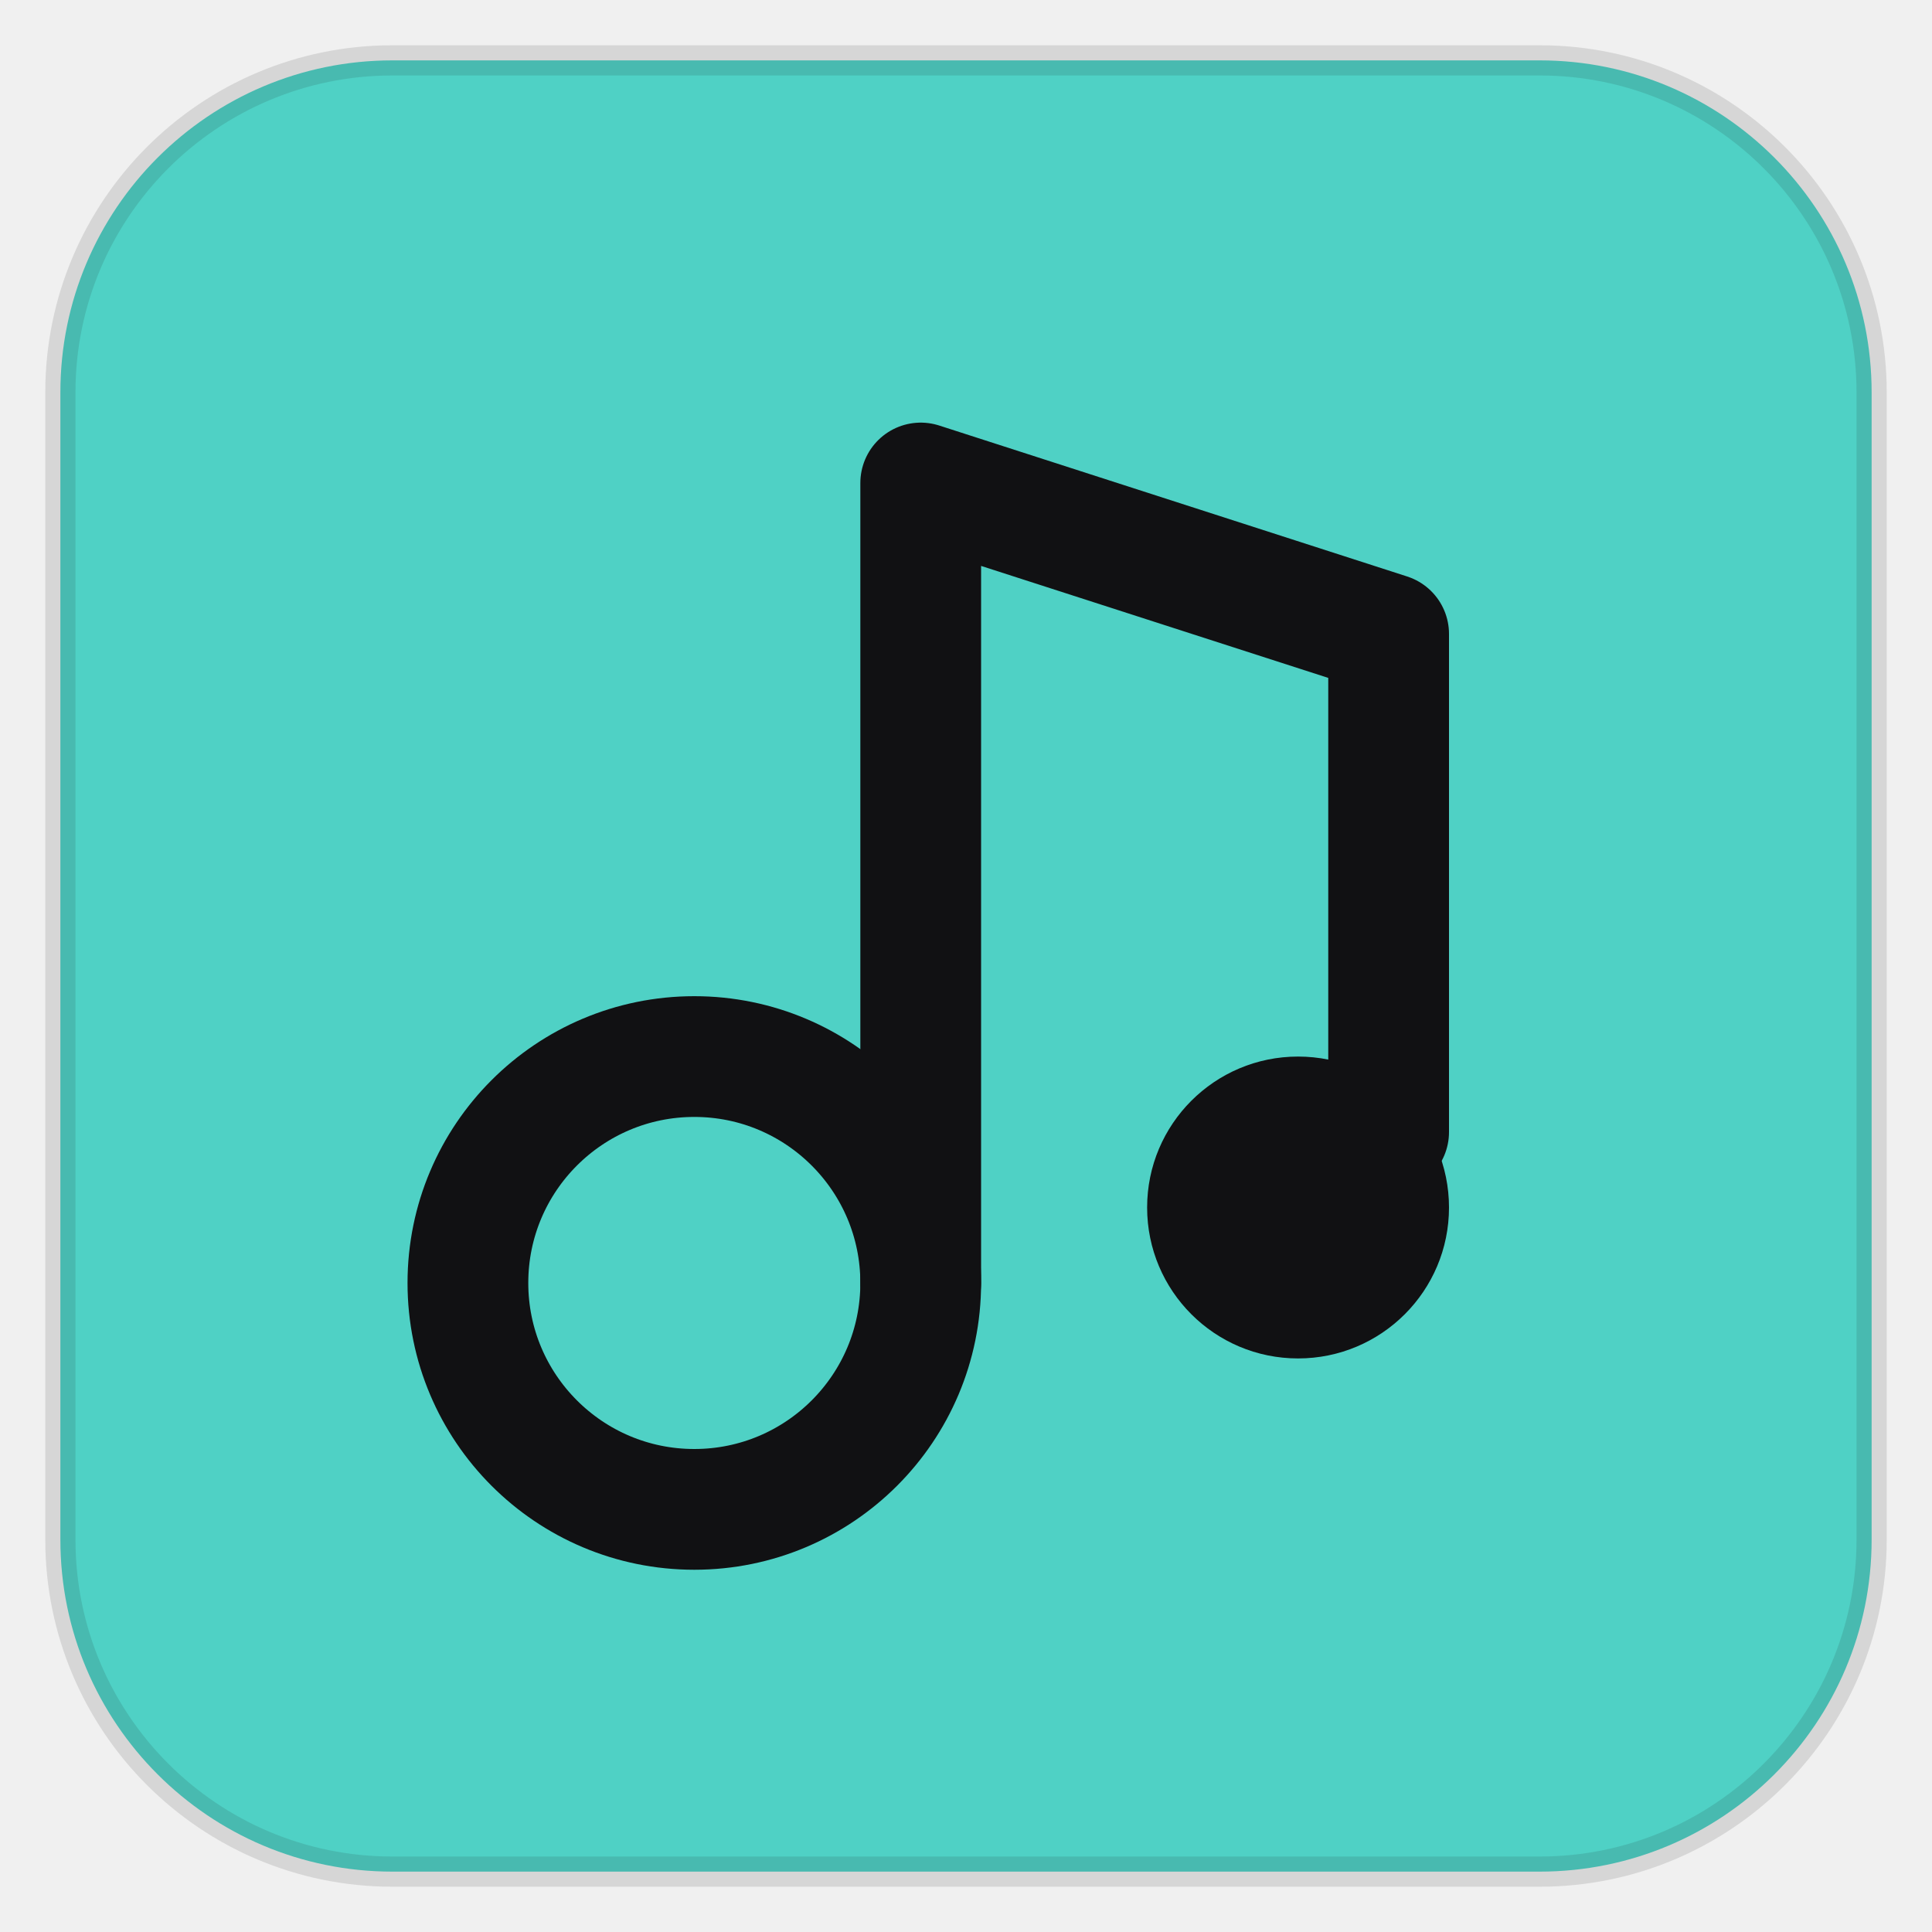
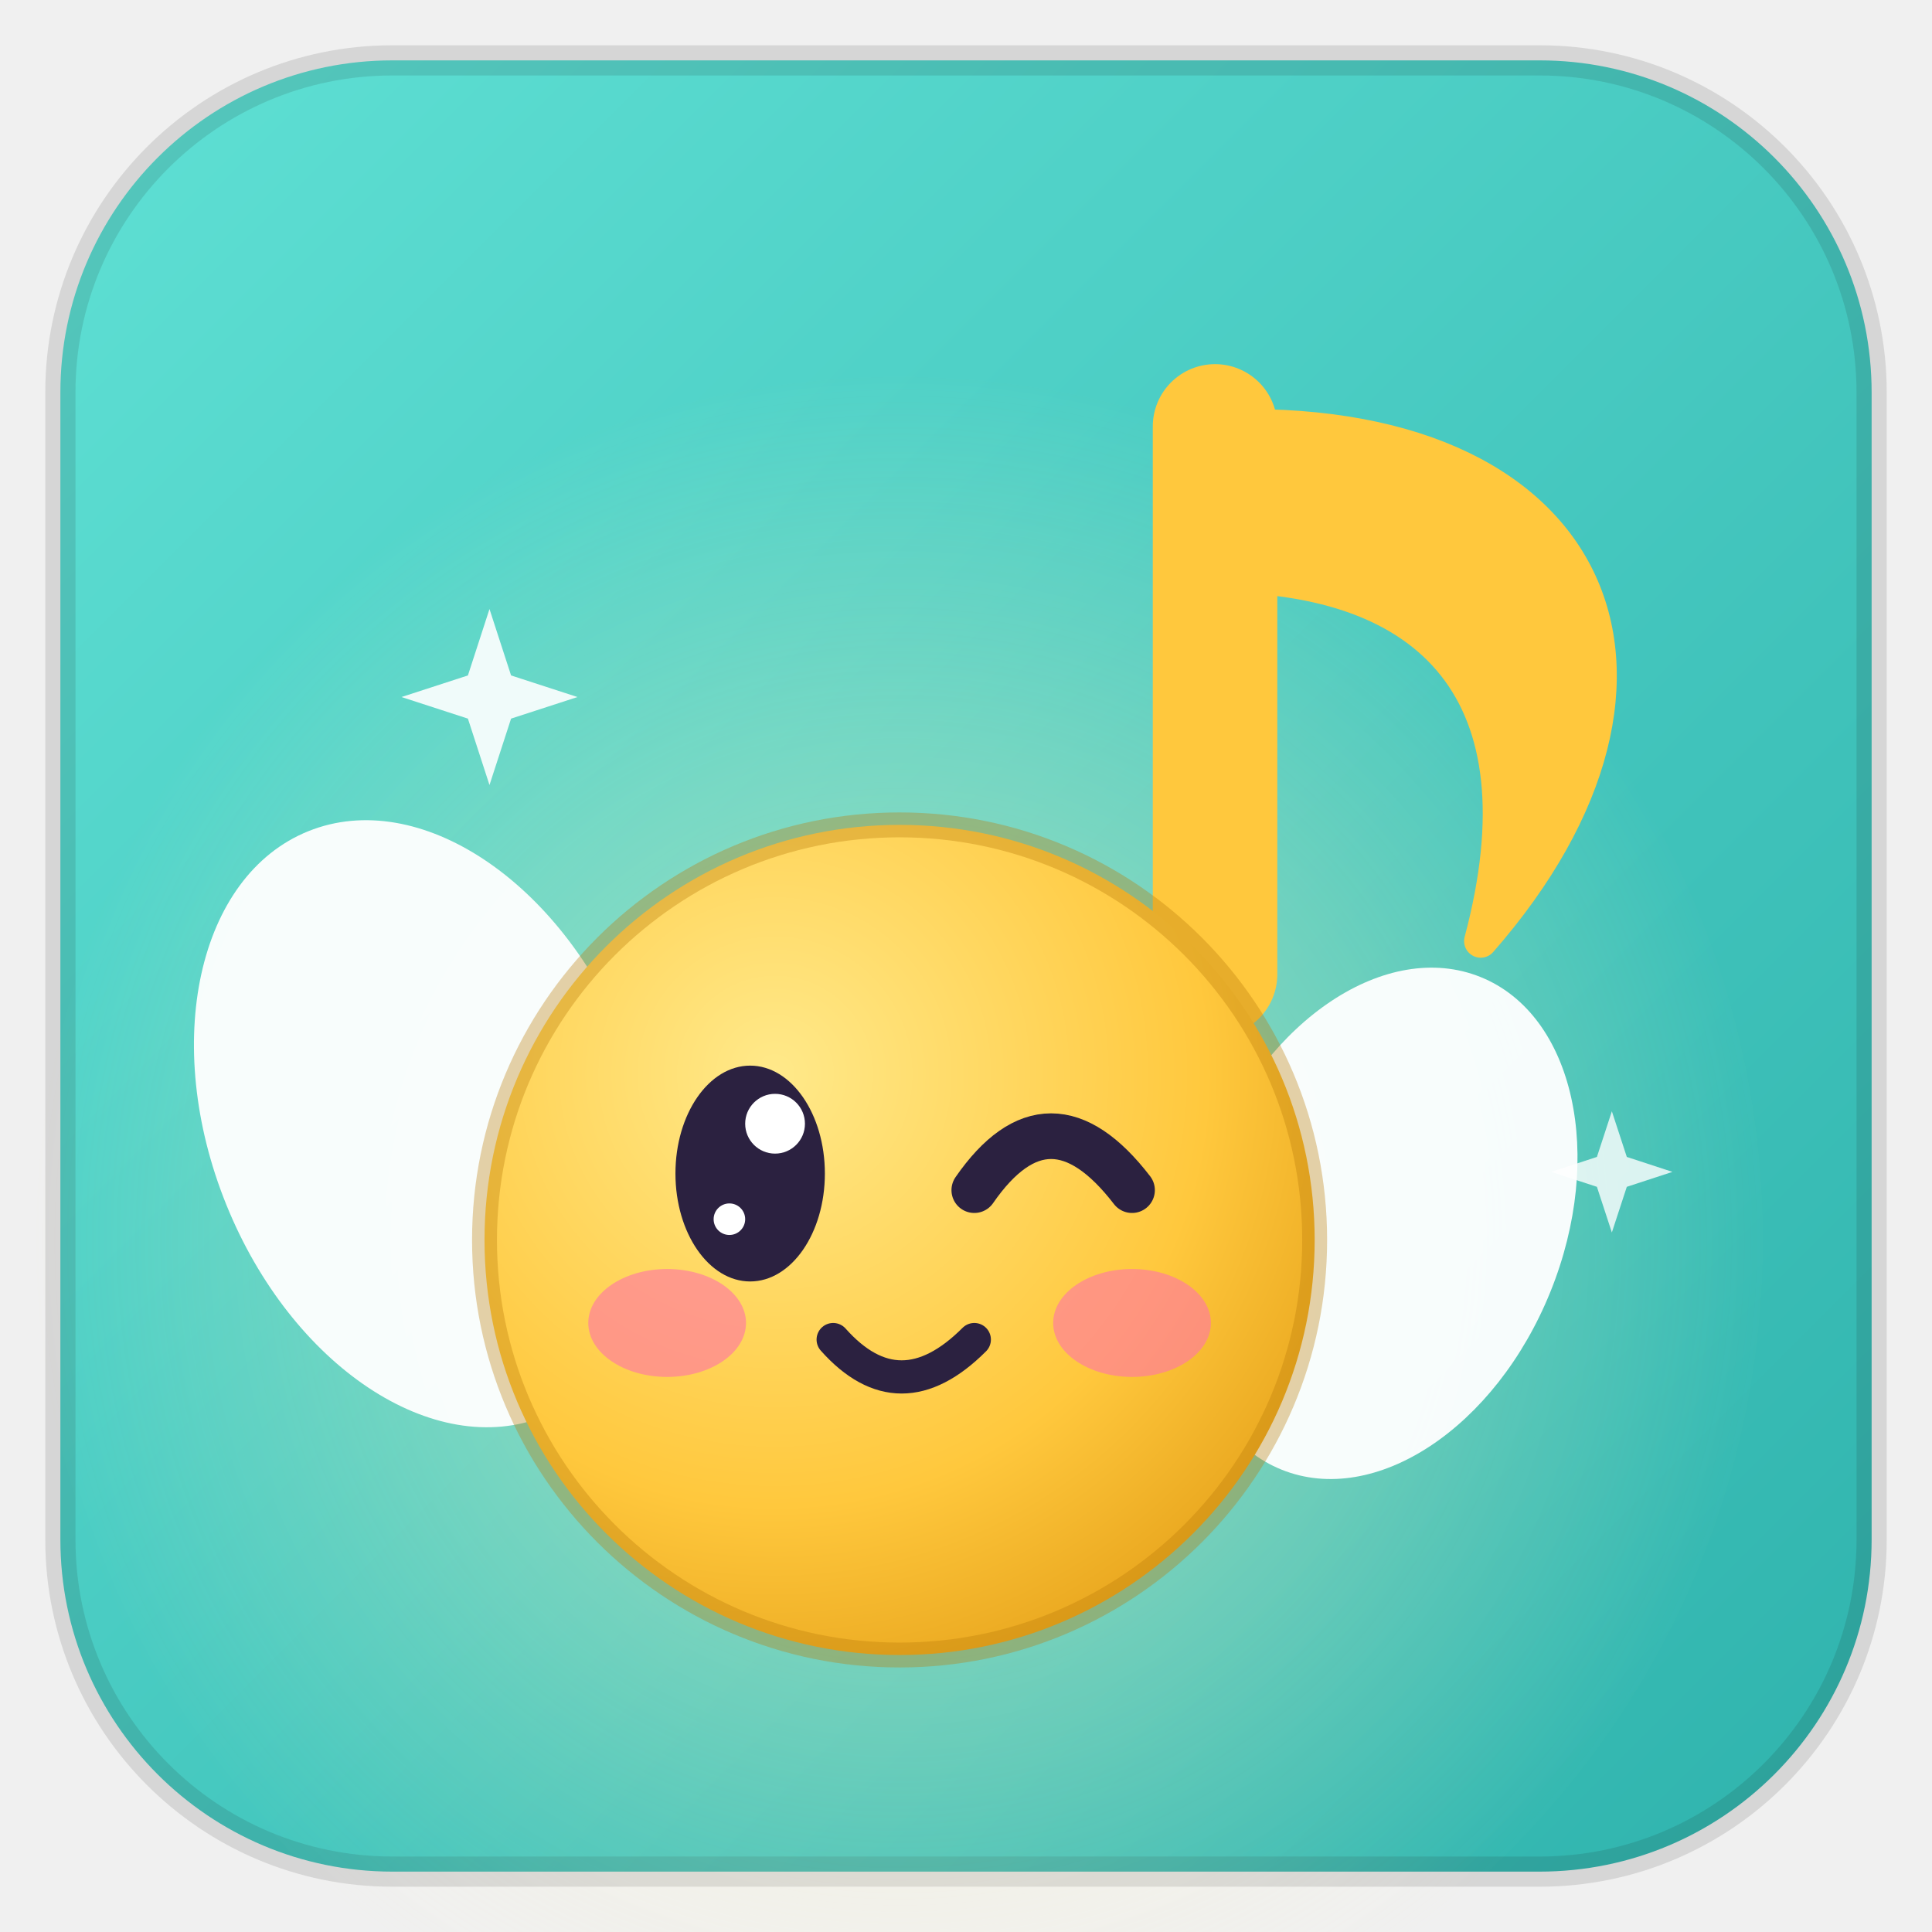
<svg xmlns="http://www.w3.org/2000/svg" width="256" height="256" viewBox="0 0 256 256">
-   <rect x="8" y="8" width="240" height="240" rx="44" fill="#4fd1c5" />
+   <defs>
+     <linearGradient id="bg" x1="0" y1="0" x2="1" y2="1">
+       <stop offset="0" stop-color="#5fe0d4" />
+       <stop offset="1" stop-color="#2fb3ad" />
+     </linearGradient>
+     <radialGradient id="body" cx="0.35" cy="0.3" r="0.8">
+       <stop offset="0" stop-color="#ffe98a" />
+       <stop offset="0.65" stop-color="#ffc83d" />
+       <stop offset="1" stop-color="#e6a21a" />
+     </radialGradient>
+     <radialGradient id="glow" cx="0.5" cy="0.5" r="0.5">
+       <stop offset="0" stop-color="#fff7c2" stop-opacity="0.55" />
+       <stop offset="1" stop-color="#fff7c2" stop-opacity="0" />
+     </radialGradient>
+   </defs>
+   <rect x="8" y="8" width="240" height="240" rx="44" fill="url(#bg)" />
  <rect x="8" y="8" width="240" height="240" rx="44" fill="none" stroke="#111113" stroke-opacity="0.12" stroke-width="4" />
-   <circle cx="92" cy="170" r="30" fill="none" stroke="#111113" stroke-width="16" />
-   <path d="M122 170 V64 L184 84 V150" fill="none" stroke="#111113" stroke-width="16" stroke-linecap="round" stroke-linejoin="round" />
-   <circle cx="172" cy="160" r="20" fill="#111113" />
+   <g transform="translate(128 128) scale(1.1) translate(-120 -127)">
+     <circle cx="112" cy="160" r="104" fill="url(#glow)" />
+     <ellipse cx="55" cy="146" rx="26" ry="38" fill="#fff" fill-opacity="0.95" transform="rotate(-22 55 146)" />
+     <ellipse cx="170" cy="158" rx="22" ry="32" fill="#fff" fill-opacity="0.95" transform="rotate(22 170 158)" />
+     <path d="M150 128 V62" fill="none" stroke="#ffc83d" stroke-width="15" stroke-linecap="round" />
+     <path d="M150 62 C196 60 210 92 182 124 C190 94 176 80 150 80 Z" fill="#ffc83d" stroke="#ffc83d" stroke-width="4" stroke-linejoin="round" />
+     <circle cx="112" cy="160" r="50" fill="url(#body)" />
+     <circle cx="112" cy="160" r="50" fill="none" stroke="#b97d0b" stroke-opacity="0.35" stroke-width="3" />
+     <ellipse cx="84" cy="170" rx="9.5" ry="6.5" fill="#ff7aa2" fill-opacity="0.65" />
+     <ellipse cx="140" cy="170" rx="9.5" ry="6.5" fill="#ff7aa2" fill-opacity="0.65" />
+     <ellipse cx="94" cy="152" rx="9" ry="13" fill="#2b2140" />
+     <circle cx="97" cy="146" r="3.6" fill="#fff" />
+     <circle cx="91.5" cy="157.5" r="1.9" fill="#fff" />
+     <path d="M121 154 Q130 141 140 154" fill="none" stroke="#2b2140" stroke-width="5.5" stroke-linecap="round" />
+     <path d="M104 172 Q112 181 121 172" fill="none" stroke="#2b2140" stroke-width="4" stroke-linecap="round" />
+     <path d="M60 92 l2.6 -8 l2.6 8 l8 2.6 l-8 2.6 l-2.6 8 l-2.6 -8 l-8 -2.6 z" fill="#fff" fill-opacity="0.9" />
+     <path d="M196 150 l1.8 -5.5 l1.8 5.5 l5.5 1.8 l-5.5 1.8 l-1.8 5.5 l-1.8 -5.5 l-5.5 -1.8 z" fill="#fff" fill-opacity="0.8" />
+   </g>
</svg>
